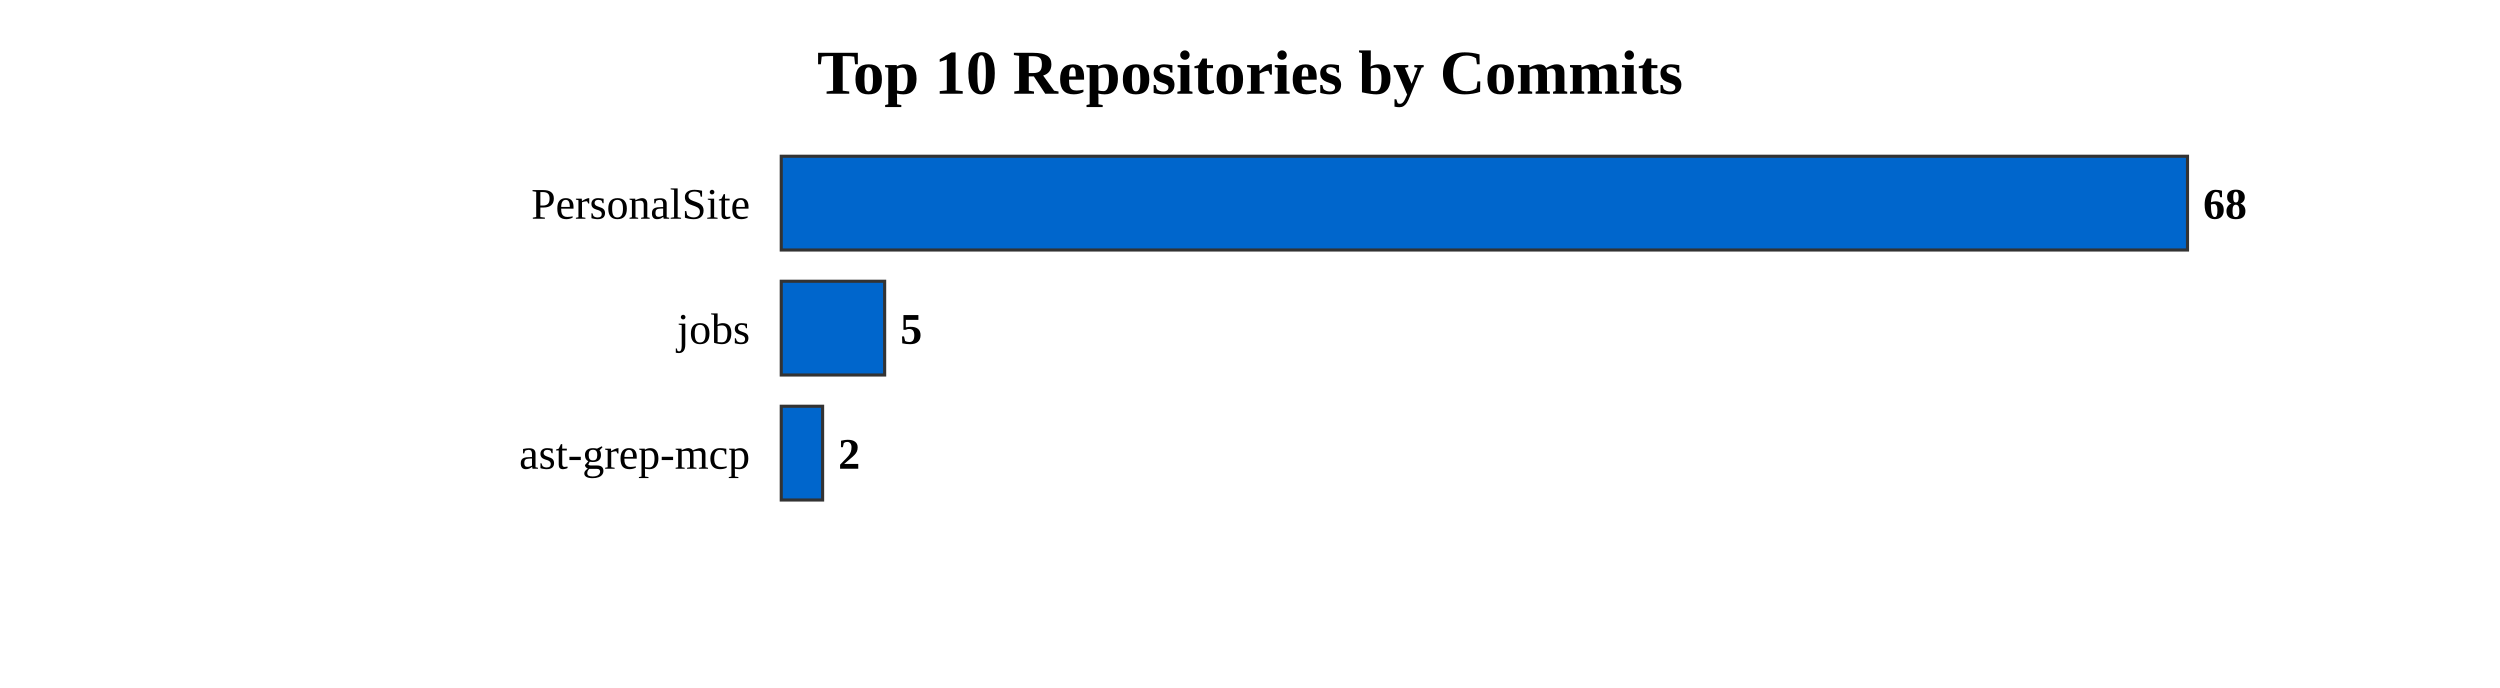
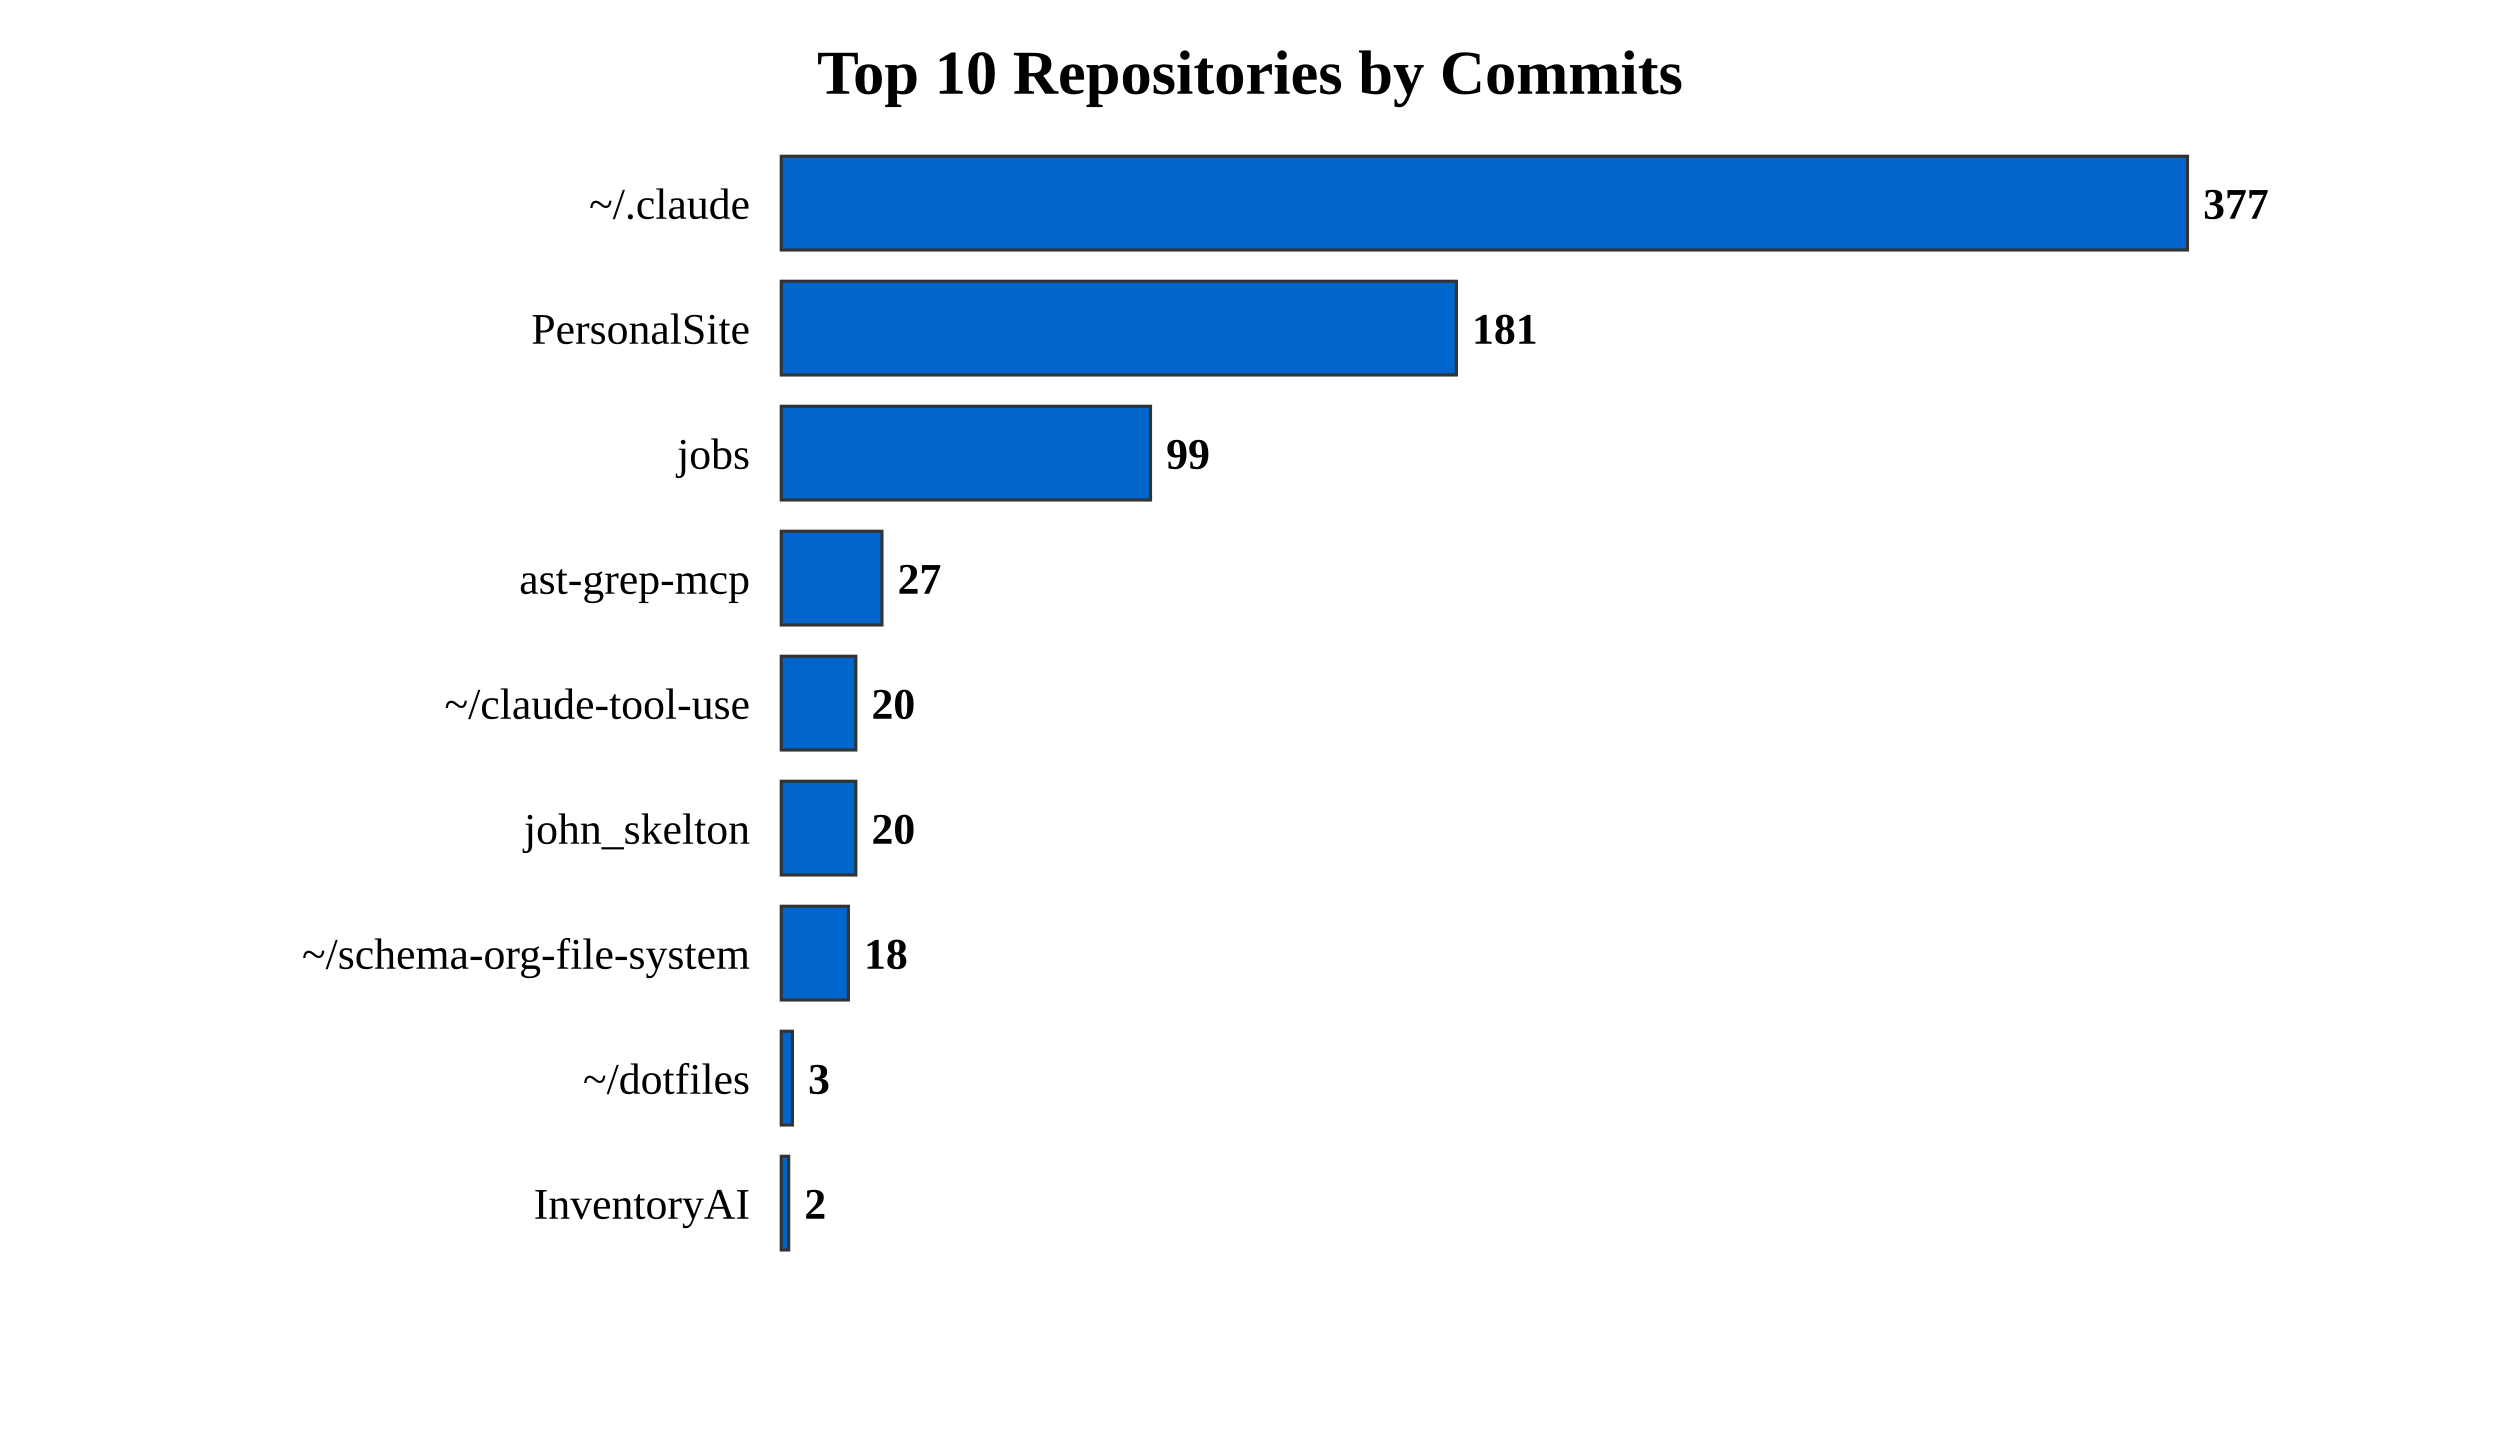
- <svg xmlns="http://www.w3.org/2000/svg" width="800" height="220">
+ <svg xmlns="http://www.w3.org/2000/svg" width="800" height="460">
  <text x="400.0" y="30" text-anchor="middle" font-size="20" font-weight="bold">Top 10 Repositories by Commits</text>
  <rect x="250" y="50" width="450.0" height="30" fill="#0066cc" stroke="#333" stroke-width="1" />
-   <text x="240" y="70.0" text-anchor="end" font-size="14">PersonalSite</text>
-   <text x="705.0" y="70.0" font-size="14" font-weight="bold">68</text>
-   <rect x="250" y="90" width="33.088" height="30" fill="#0066cc" stroke="#333" stroke-width="1" />
-   <text x="240" y="110.0" text-anchor="end" font-size="14">jobs</text>
-   <text x="288.088" y="110.0" font-size="14" font-weight="bold">5</text>
-   <rect x="250" y="130" width="13.235" height="30" fill="#0066cc" stroke="#333" stroke-width="1" />
-   <text x="240" y="150.0" text-anchor="end" font-size="14">ast-grep-mcp</text>
-   <text x="268.235" y="150.0" font-size="14" font-weight="bold">2</text>
+   <text x="240" y="70.0" text-anchor="end" font-size="14">~/.claude</text>
+   <text x="705.0" y="70.0" font-size="14" font-weight="bold">377</text>
+   <rect x="250" y="90" width="216.048" height="30" fill="#0066cc" stroke="#333" stroke-width="1" />
+   <text x="240" y="110.0" text-anchor="end" font-size="14">PersonalSite</text>
+   <text x="471.048" y="110.0" font-size="14" font-weight="bold">181</text>
+   <rect x="250" y="130" width="118.17" height="30" fill="#0066cc" stroke="#333" stroke-width="1" />
+   <text x="240" y="150.0" text-anchor="end" font-size="14">jobs</text>
+   <text x="373.17" y="150.0" font-size="14" font-weight="bold">99</text>
+   <rect x="250" y="170" width="32.228" height="30" fill="#0066cc" stroke="#333" stroke-width="1" />
+   <text x="240" y="190.0" text-anchor="end" font-size="14">ast-grep-mcp</text>
+   <text x="287.228" y="190.0" font-size="14" font-weight="bold">27</text>
+   <rect x="250" y="210" width="23.873" height="30" fill="#0066cc" stroke="#333" stroke-width="1" />
+   <text x="240" y="230.0" text-anchor="end" font-size="14">~/claude-tool-use</text>
+   <text x="278.873" y="230.0" font-size="14" font-weight="bold">20</text>
+   <rect x="250" y="250" width="23.873" height="30" fill="#0066cc" stroke="#333" stroke-width="1" />
+   <text x="240" y="270.0" text-anchor="end" font-size="14">john_skelton</text>
+   <text x="278.873" y="270.0" font-size="14" font-weight="bold">20</text>
+   <rect x="250" y="290" width="21.485" height="30" fill="#0066cc" stroke="#333" stroke-width="1" />
+   <text x="240" y="310.0" text-anchor="end" font-size="14">~/schema-org-file-system</text>
+   <text x="276.485" y="310.0" font-size="14" font-weight="bold">18</text>
+   <rect x="250" y="330" width="3.581" height="30" fill="#0066cc" stroke="#333" stroke-width="1" />
+   <text x="240" y="350.0" text-anchor="end" font-size="14">~/dotfiles</text>
+   <text x="258.581" y="350.0" font-size="14" font-weight="bold">3</text>
+   <rect x="250" y="370" width="2.387" height="30" fill="#0066cc" stroke="#333" stroke-width="1" />
+   <text x="240" y="390.0" text-anchor="end" font-size="14">InventoryAI</text>
+   <text x="257.387" y="390.0" font-size="14" font-weight="bold">2</text>
</svg>
